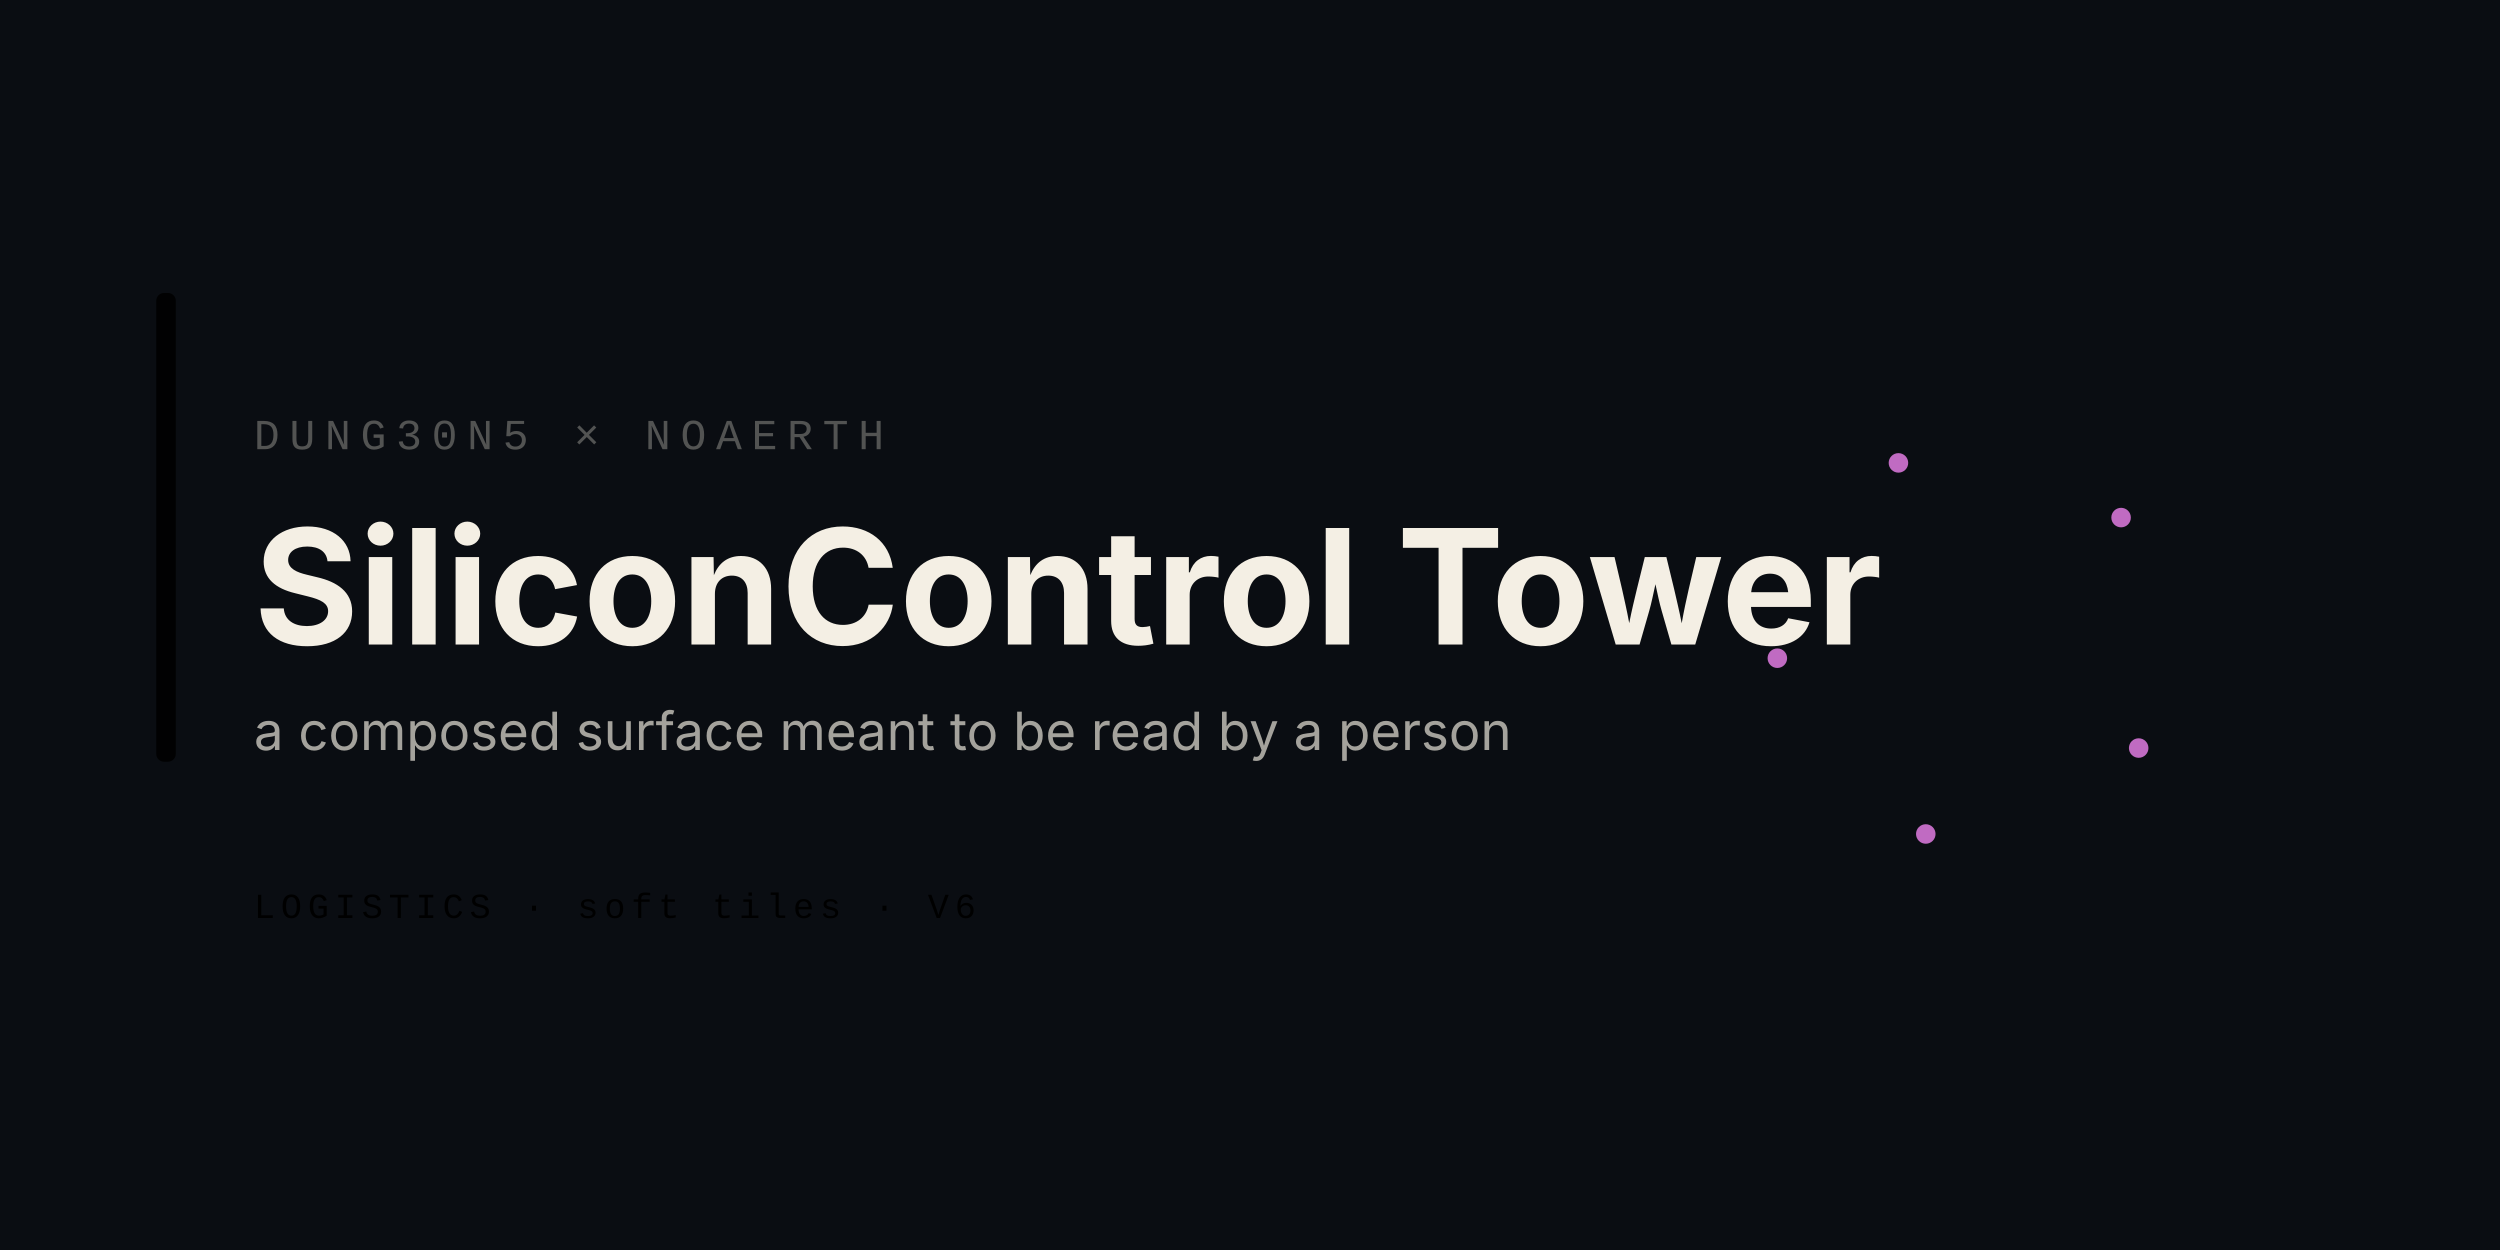
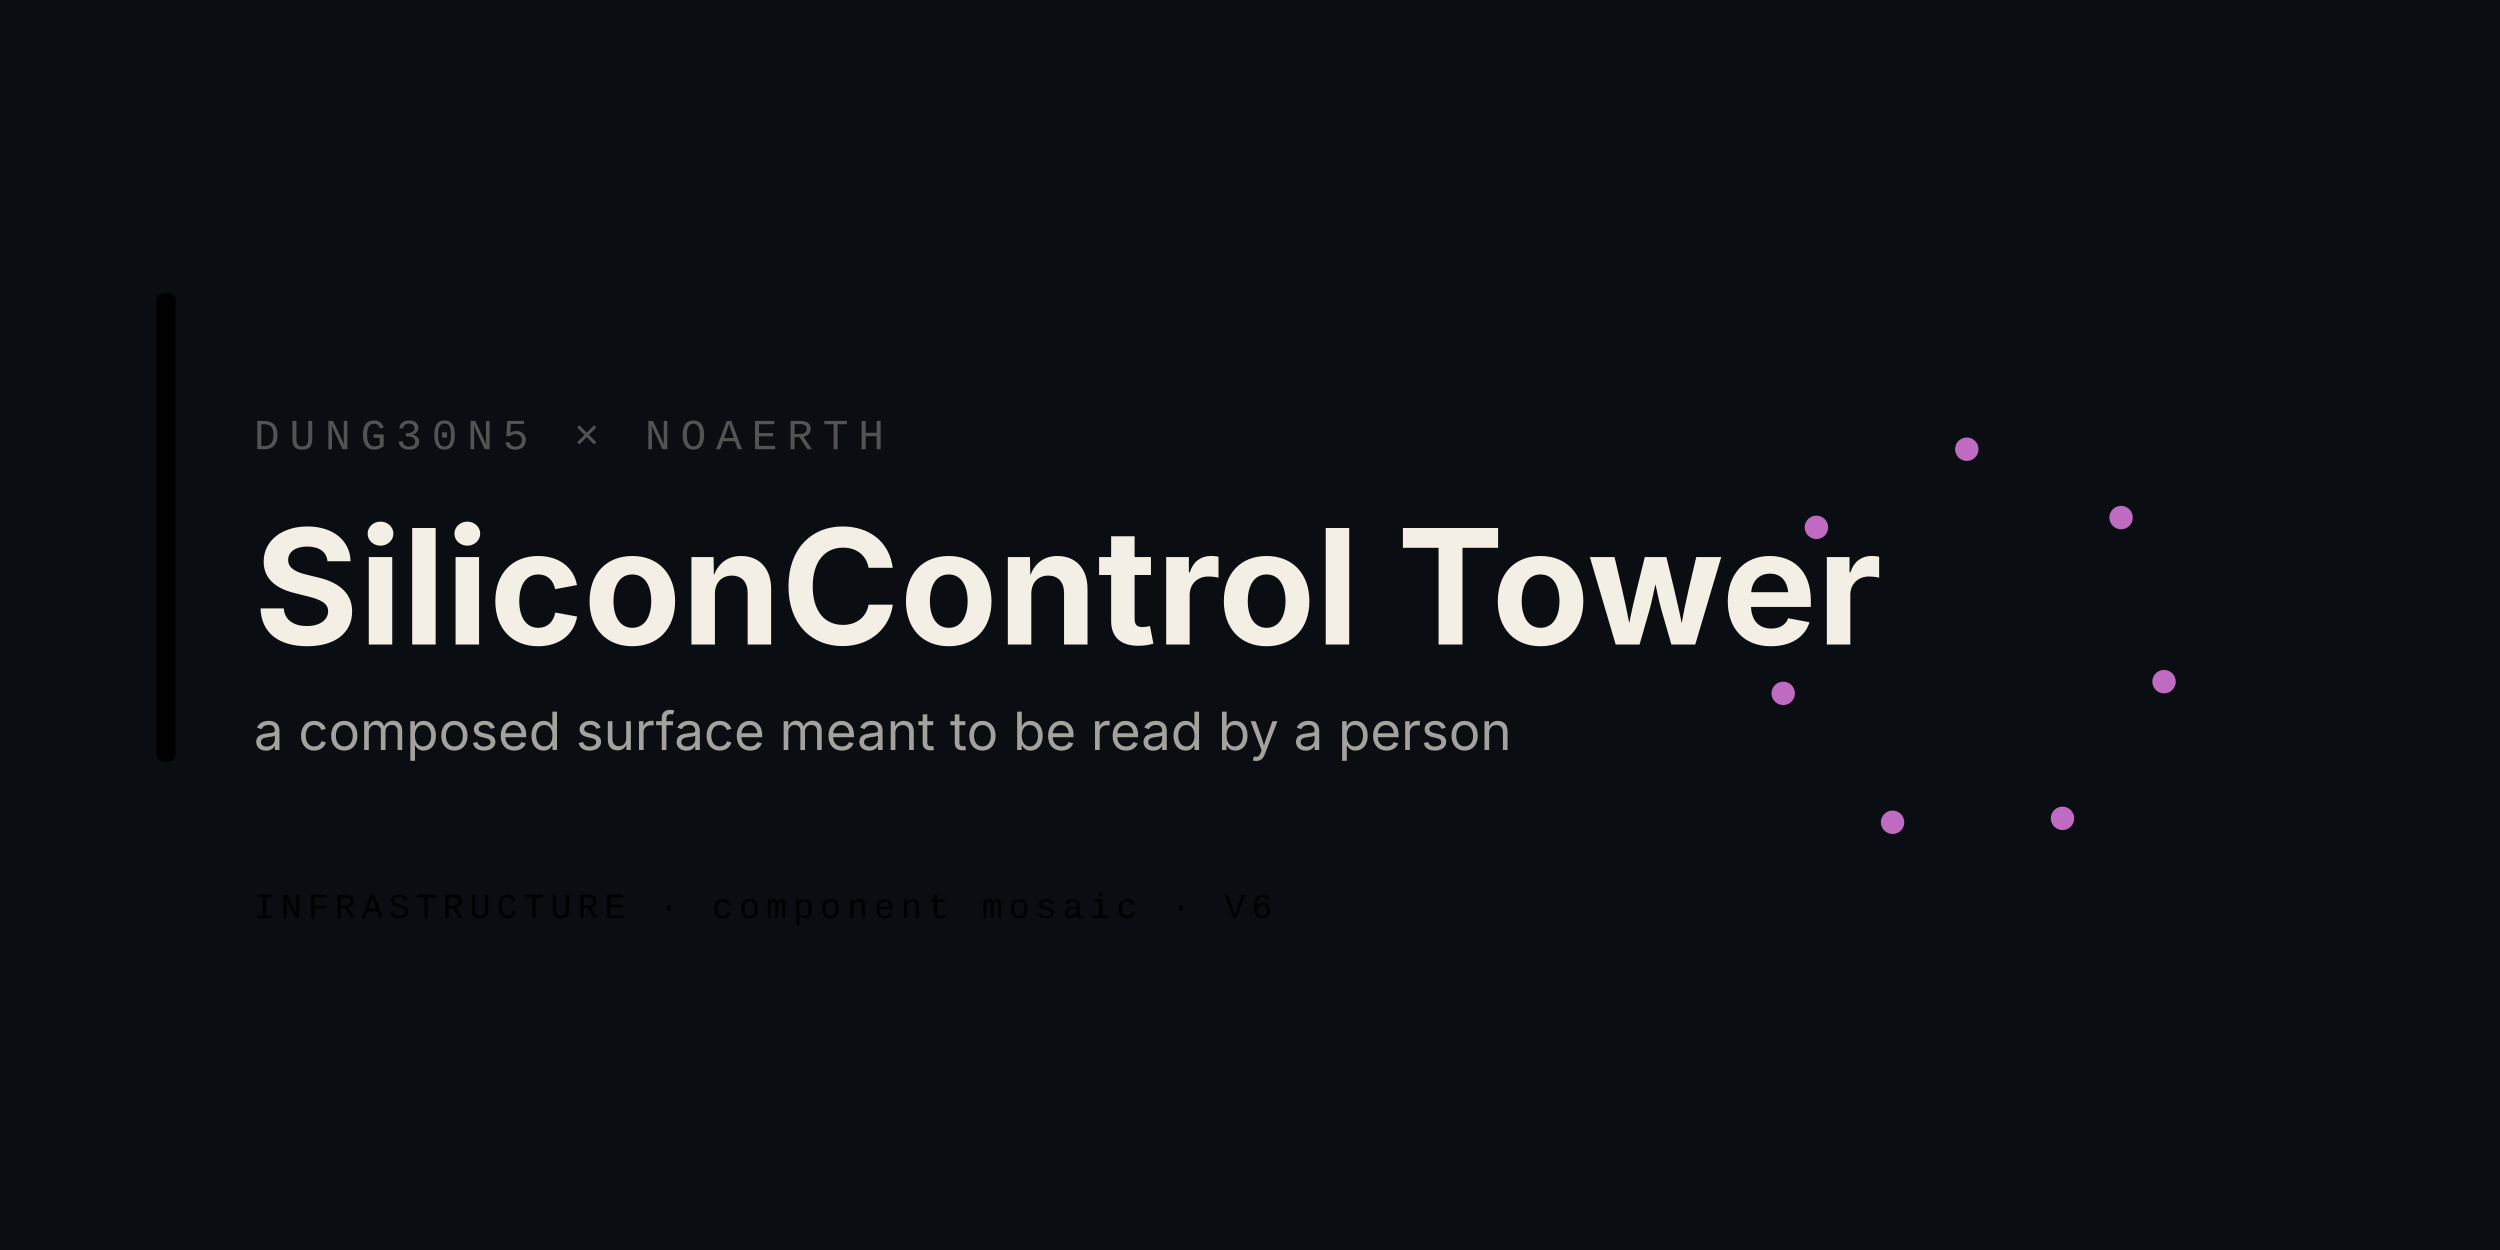
<svg xmlns="http://www.w3.org/2000/svg" viewBox="0 0 1280 640" width="1280" height="640" role="img" aria-label="SiliconControl Tower project card">
  <rect width="1280" height="640" fill="#0a0d12" />
  <circle cx="1010" cy="330" r="52" fill="none" stroke="mint" stroke-width="1.4" opacity="0.50" />
-   <circle cx="1010" cy="330" r="94" fill="none" stroke="mint" stroke-width="1.4" opacity="0.39" />
-   <circle cx="1010" cy="330" r="136" fill="none" stroke="mint" stroke-width="1.4" opacity="0.28" />
-   <circle cx="1086" cy="265" r="5" fill="violet" opacity="0.8" />
-   <circle cx="1095" cy="383" r="5" fill="violet" opacity="0.8" />
-   <circle cx="986" cy="427" r="5" fill="violet" opacity="0.8" />
-   <circle cx="910" cy="337" r="5" fill="violet" opacity="0.8" />
-   <circle cx="972" cy="237" r="5" fill="violet" opacity="0.8" />
+   <circle cx="1010" cy="330" r="89" fill="none" stroke="mint" stroke-width="1.4" opacity="0.39" />
+   <circle cx="1010" cy="330" r="126" fill="none" stroke="mint" stroke-width="1.4" opacity="0.28" />
+   <circle cx="1010" cy="330" r="163" fill="none" stroke="mint" stroke-width="1.4" opacity="0.17" />
+   <circle cx="1086" cy="265" r="6" fill="violet" opacity="0.8" />
+   <circle cx="1108" cy="349" r="6" fill="violet" opacity="0.8" />
+   <circle cx="1056" cy="419" r="6" fill="violet" opacity="0.8" />
+   <circle cx="969" cy="421" r="6" fill="violet" opacity="0.8" />
+   <circle cx="913" cy="355" r="6" fill="violet" opacity="0.8" />
+   <circle cx="930" cy="270" r="6" fill="violet" opacity="0.8" />
+   <circle cx="1007" cy="230" r="6" fill="violet" opacity="0.8" />
  <rect x="80" y="150" width="10" height="240" rx="4" fill="mint" opacity="0.9" />
  <text x="130" y="230" font-family="ui-monospace, SFMono-Regular, Menlo, Monaco, Consolas, 'Liberation Mono', monospace" font-size="22" letter-spacing="5" fill="#f4efe44f">DUNG30N5 × NOAERTH</text>
  <text x="130" y="330" font-family="-apple-system, BlinkMacSystemFont, 'Segoe UI', Inter, Helvetica, Arial, sans-serif" font-size="82" font-weight="700" fill="#f4efe4">SiliconControl Tower</text>
  <text x="130" y="384" font-family="-apple-system, BlinkMacSystemFont, 'Segoe UI', Inter, Helvetica, Arial, sans-serif" font-size="27" fill="#f4efe4a8">a composed surface meant to be read by a person</text>
-   <text x="130" y="470" font-family="ui-monospace, SFMono-Regular, Menlo, Monaco, Consolas, 'Liberation Mono', monospace" font-size="18" fill="mint" letter-spacing="3">LOGISTICS · soft tiles · V6</text>
+   <text x="130" y="470" font-family="ui-monospace, SFMono-Regular, Menlo, Monaco, Consolas, 'Liberation Mono', monospace" font-size="18" fill="mint" letter-spacing="3">INFRASTRUCTURE · component mosaic · V6</text>
</svg>
